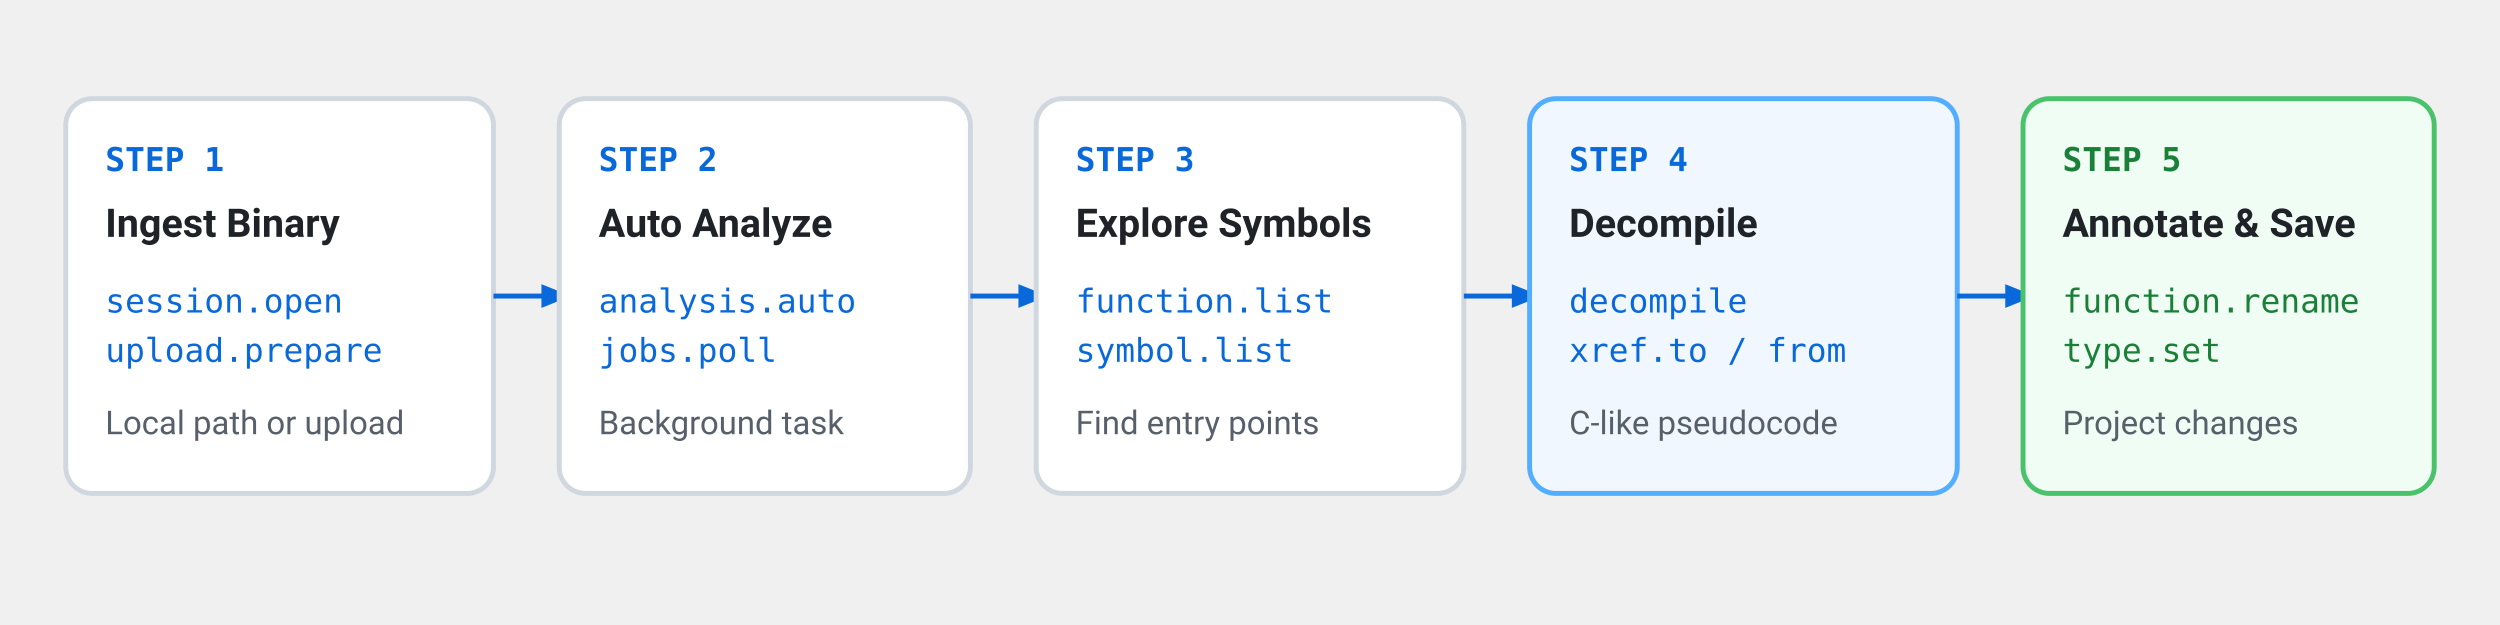
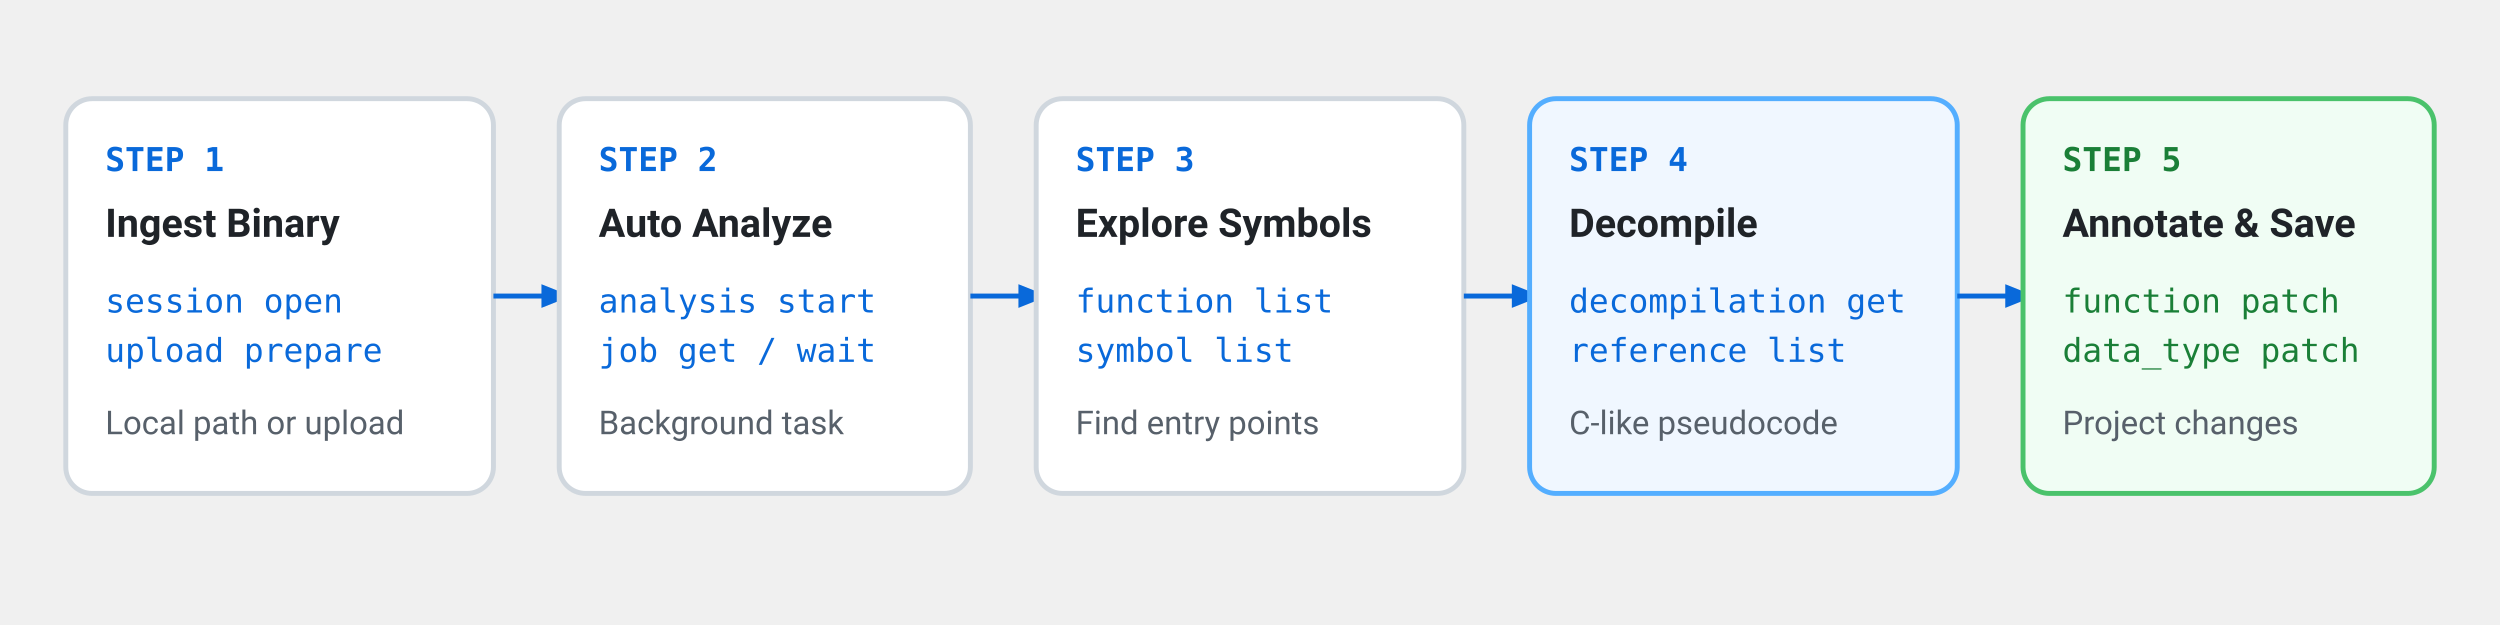
<svg xmlns="http://www.w3.org/2000/svg" viewBox="0 0 760 190" width="100%">
  <defs>
    <marker id="arr-blue" viewBox="0 0 10 10" refX="6" refY="5" markerWidth="6" markerHeight="6" orient="auto-start-reverse">
      <path d="M 0 1 L 10 5 L 0 9 z" class="marker-blue" />
    </marker>
  </defs>
  <style>
    /* Default / Light theme */
    .step-box { fill: #ffffff; stroke: #d0d7de; stroke-width: 1.5px; }
    .step-accent-box { fill: #f0f7ff; stroke: #54aeff; stroke-width: 1.5px; }
    .step-green-box { fill: #f0fdf4; stroke: #4ac26b; stroke-width: 1.5px; }

    .step-num { font-family: ui-monospace, SFMono-Regular, Menlo, Monaco, Consolas, monospace; font-size: 10px; font-weight: 700; fill: #0969da; }
    .step-title { font-family: -apple-system, BlinkMacSystemFont, "Segoe UI", Roboto, sans-serif; font-size: 12px; font-weight: 600; fill: #1f2328; }
    .step-cmd { font-family: ui-monospace, SFMono-Regular, Menlo, Monaco, Consolas, monospace; font-size: 10px; fill: #0969da; }
    .step-sub { font-family: -apple-system, BlinkMacSystemFont, "Segoe UI", Roboto, sans-serif; font-size: 10px; fill: #57606a; }

    .step-green-num { font-family: ui-monospace, SFMono-Regular, Menlo, Monaco, Consolas, monospace; font-size: 10px; font-weight: 700; fill: #1a7f37; }
    .step-green-cmd { font-family: ui-monospace, SFMono-Regular, Menlo, Monaco, Consolas, monospace; font-size: 10px; fill: #1a7f37; }

    .flow-line { stroke: #0969da; stroke-width: 1.5px; fill: none; marker-end: url(#arr-blue); }
    .marker-blue { fill: #0969da; }

    /* Dark theme */
    @media (prefers-color-scheme: dark) {
      .step-box { fill: #161b22; stroke: #30363d; }
      .step-accent-box { fill: #0d213a; stroke: #1f6feb; }
      .step-green-box { fill: #0f241a; stroke: #238636; }

      .step-num { fill: #58a6ff; }
      .step-title { fill: #f0f6fc; }
      .step-cmd { fill: #58a6ff; }
      .step-sub { fill: #8b949e; }

      .step-green-num { fill: #3fb950; }
      .step-green-cmd { fill: #3fb950; }

      .flow-line { stroke: #58a6ff; }
      .marker-blue { fill: #58a6ff; }
    }
  </style>
  <g transform="translate(20, 30)">
    <rect width="130" height="120" rx="8" class="step-box" />
    <text x="12" y="22" class="step-num">STEP 1</text>
    <text x="12" y="42" class="step-title">Ingest Binary</text>
-     <text x="12" y="65" class="step-cmd">session.open</text>
-     <text x="12" y="80" class="step-cmd">upload.prepare</text>
+     <text x="12" y="65" class="step-cmd">session open</text>
+     <text x="12" y="80" class="step-cmd">upload prepare</text>
    <text x="12" y="102" class="step-sub">Local path or upload</text>
  </g>
  <path d="M 150 90 L 170 90" class="flow-line" />
  <g transform="translate(170, 30)">
    <rect width="125" height="120" rx="8" class="step-box" />
    <text x="12" y="22" class="step-num">STEP 2</text>
    <text x="12" y="42" class="step-title">Auto Analyze</text>
-     <text x="12" y="65" class="step-cmd">analysis.auto</text>
-     <text x="12" y="80" class="step-cmd">jobs.poll</text>
+     <text x="12" y="65" class="step-cmd">analysis start</text>
+     <text x="12" y="80" class="step-cmd">job get / wait</text>
    <text x="12" y="102" class="step-sub">Background task</text>
  </g>
  <path d="M 295 90 L 315 90" class="flow-line" />
  <g transform="translate(315, 30)">
    <rect width="130" height="120" rx="8" class="step-box" />
    <text x="12" y="22" class="step-num">STEP 3</text>
    <text x="12" y="42" class="step-title">Explore Symbols</text>
-     <text x="12" y="65" class="step-cmd">function.list</text>
-     <text x="12" y="80" class="step-cmd">symbol.list</text>
+     <text x="12" y="65" class="step-cmd">function list</text>
+     <text x="12" y="80" class="step-cmd">symbol list</text>
    <text x="12" y="102" class="step-sub">Find entry points</text>
  </g>
  <path d="M 445 90 L 465 90" class="flow-line" />
  <g transform="translate(465, 30)">
    <rect width="130" height="120" rx="8" class="step-accent-box" />
    <text x="12" y="22" class="step-num">STEP 4</text>
    <text x="12" y="42" class="step-title">Decompile</text>
-     <text x="12" y="65" class="step-cmd">decompile</text>
-     <text x="12" y="80" class="step-cmd">xref.to / from</text>
+     <text x="12" y="65" class="step-cmd">decompilation get</text>
+     <text x="12" y="80" class="step-cmd">reference list</text>
    <text x="12" y="102" class="step-sub">C-like pseudocode</text>
  </g>
  <path d="M 595 90 L 615 90" class="flow-line" />
  <g transform="translate(615, 30)">
    <rect width="125" height="120" rx="8" class="step-green-box" />
    <text x="12" y="22" class="step-green-num">STEP 5</text>
    <text x="12" y="42" class="step-title">Annotate &amp; Save</text>
-     <text x="12" y="65" class="step-green-cmd">function.rename</text>
-     <text x="12" y="80" class="step-green-cmd">type.set</text>
+     <text x="12" y="65" class="step-green-cmd">function patch</text>
+     <text x="12" y="80" class="step-green-cmd">data_type patch</text>
    <text x="12" y="102" class="step-sub">Project changes</text>
  </g>
</svg>
